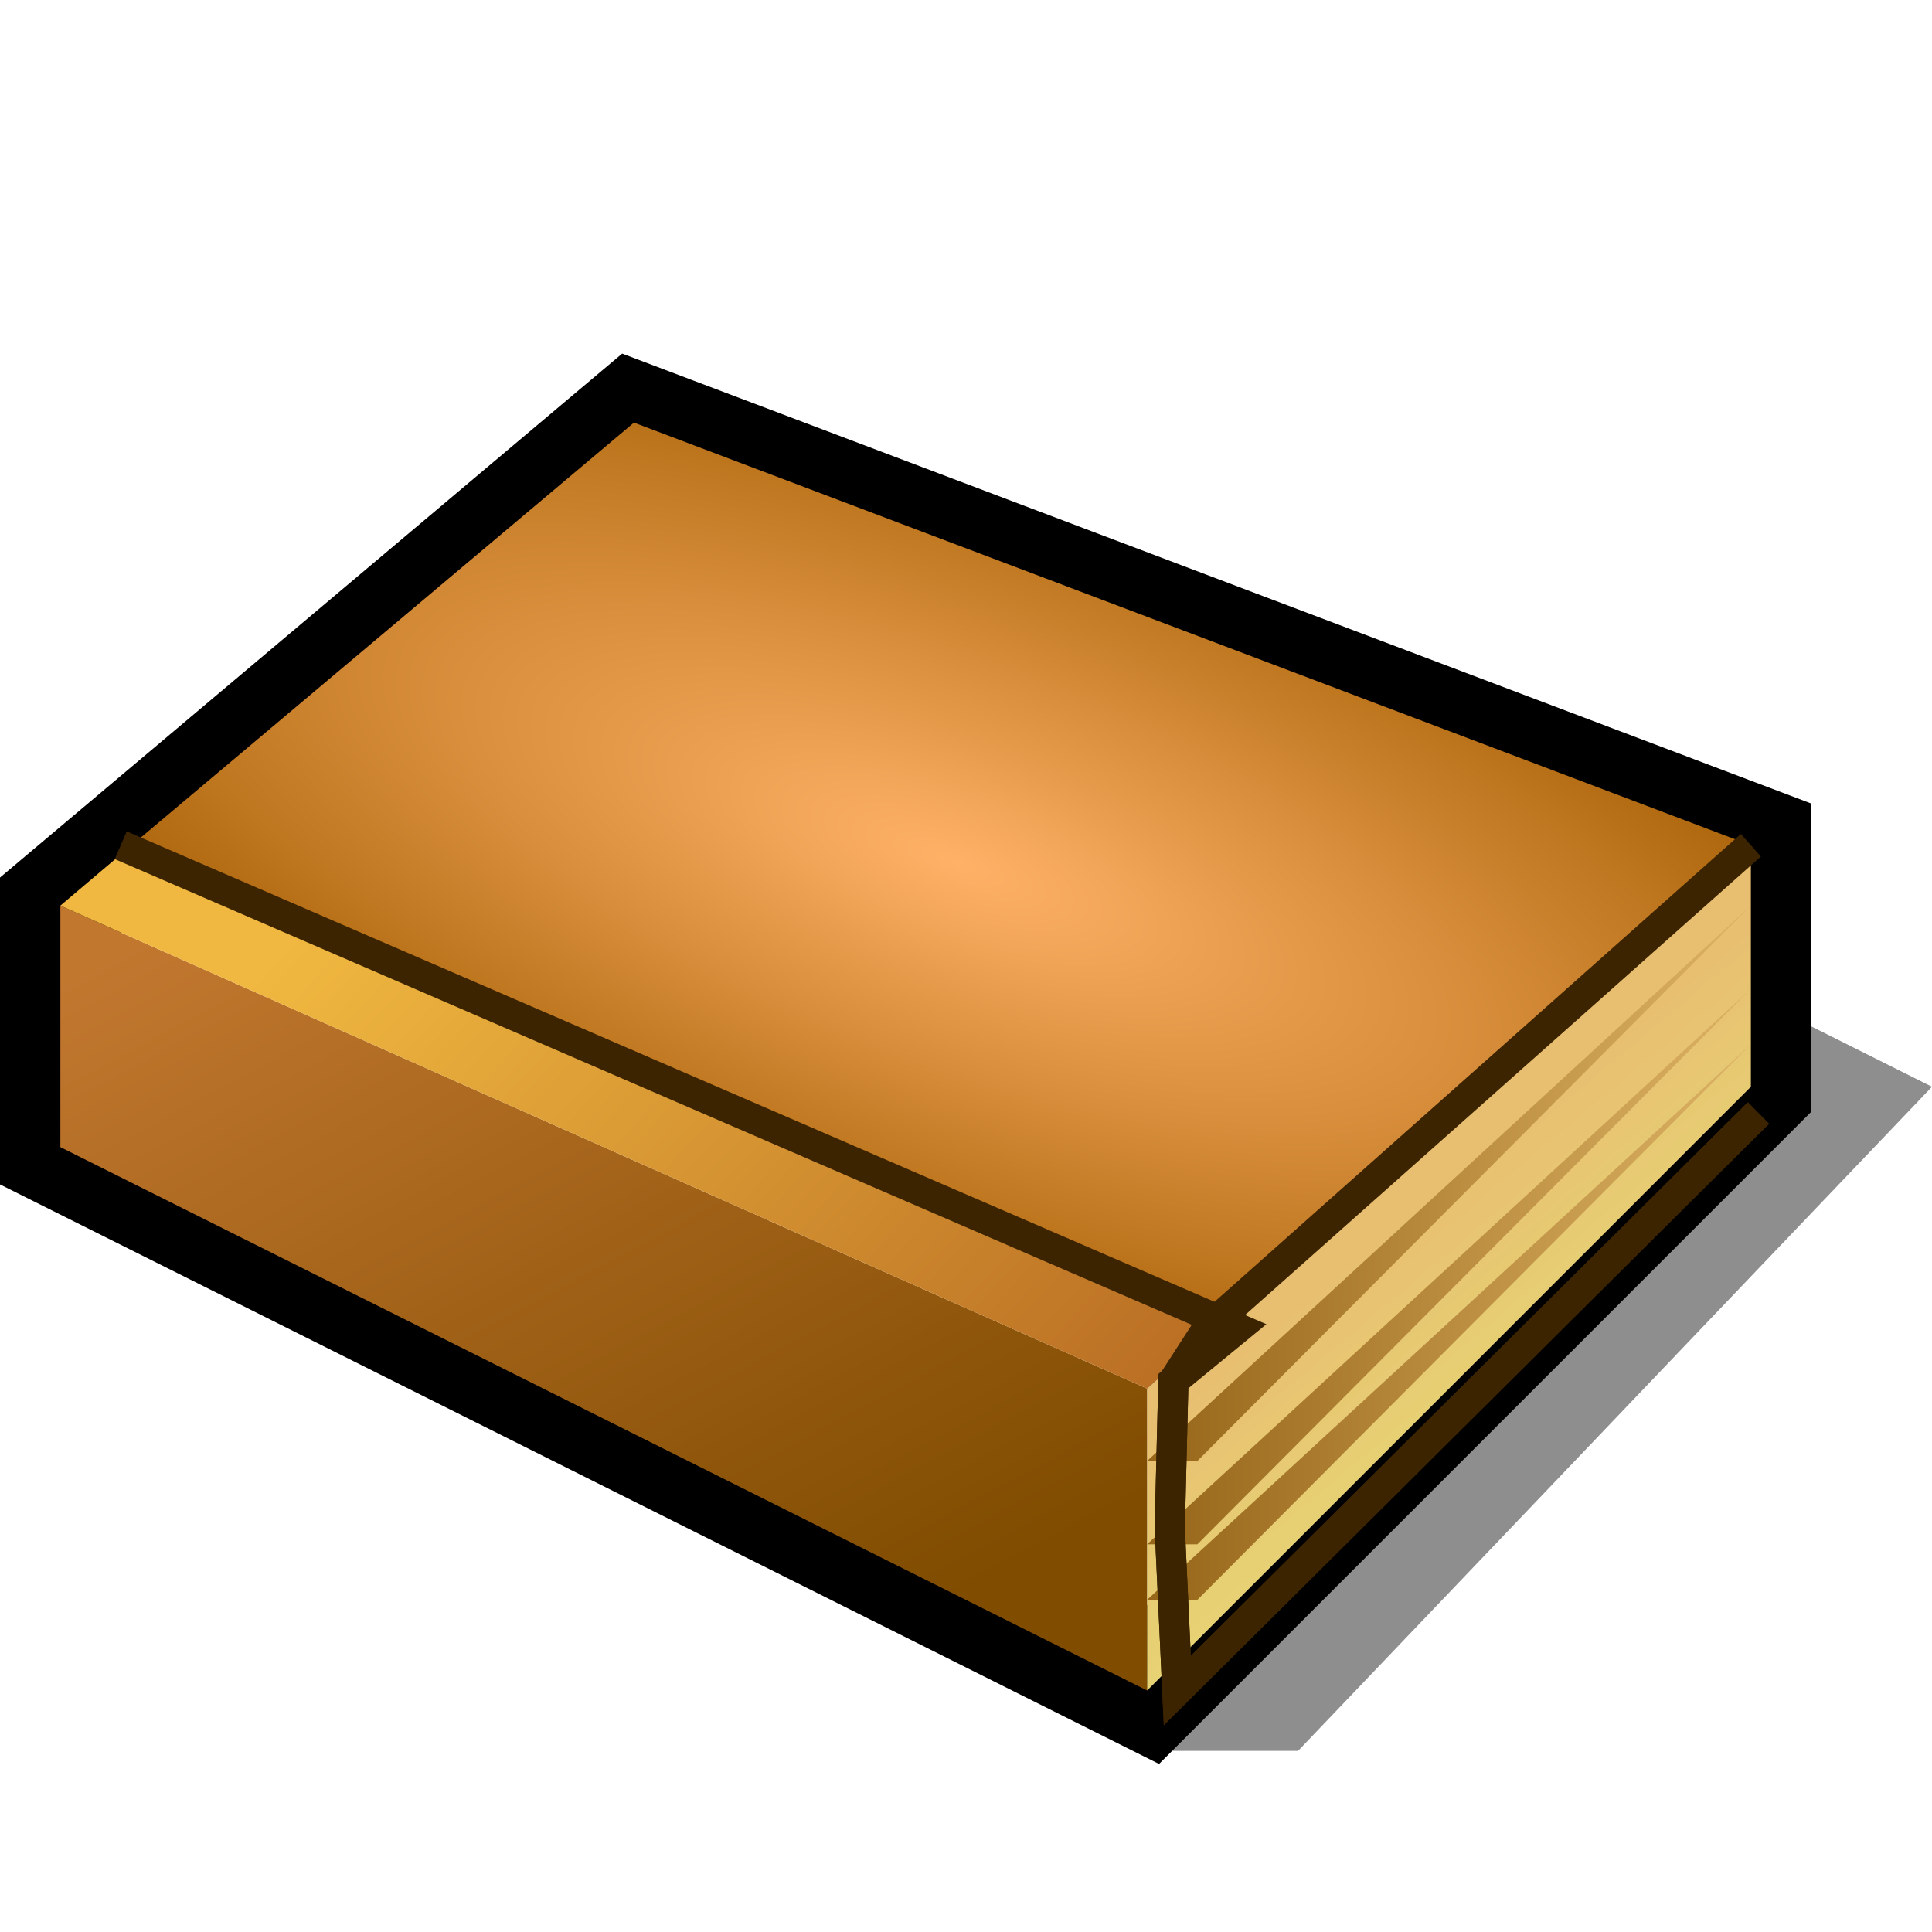
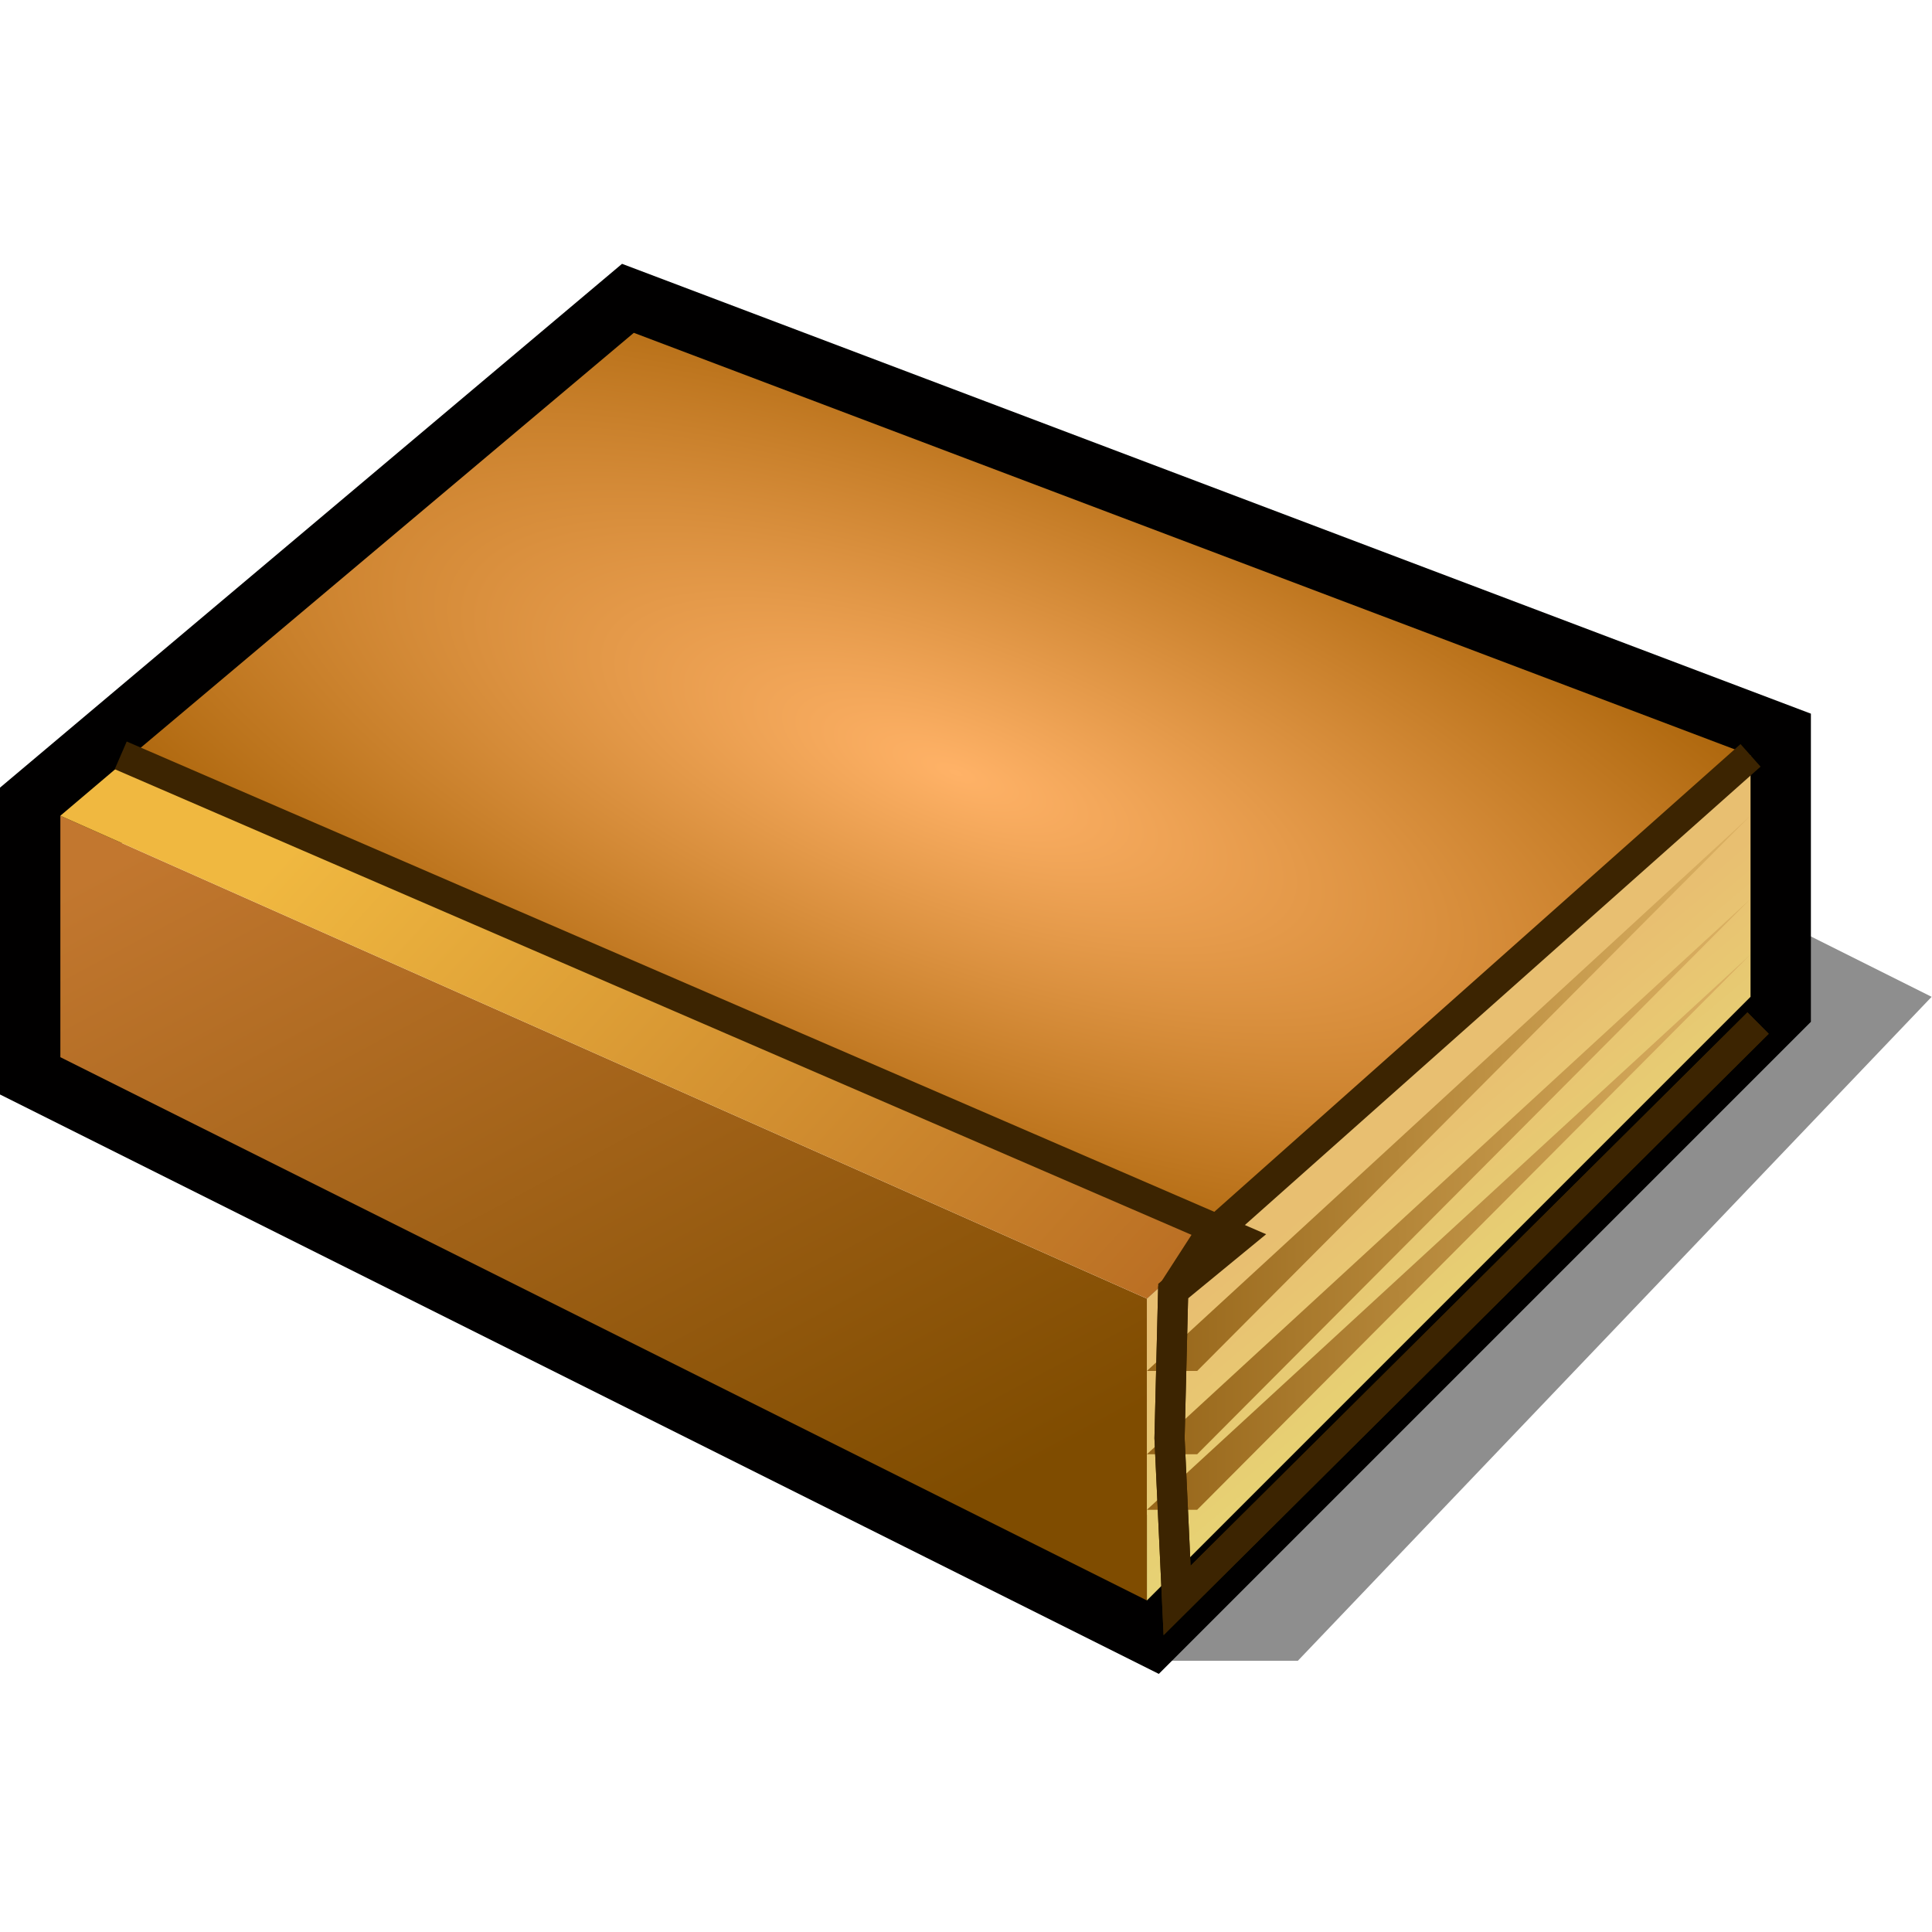
- <svg xmlns="http://www.w3.org/2000/svg" version="1.1" width="64" height="64" color-interpolation="linearRGB">
-   <g>
-     <path style="fill:#010000; fill-opacity:0.443" d="M38 58H43L64 36L56 32H38V58z" />
-     <path style="fill:none; stroke:#010000; stroke-width:4" d="M2 30L21 14L58 28V36L38 56L2 38V30z" />
+ <svg xmlns="http://www.w3.org/2000/svg" version="1.1" width="28" height="28" color-interpolation="linearRGB" id="svg61">
+   <defs id="defs65" />
+   <g id="g59" transform="matrix(0.4374154,0,0,0.4374154,0,-1.300314)">
+     <path style="fill:#010000;fill-opacity:0.443" d="m 38,58 h 5 L 64,36 56,32 H 38 Z" id="path2" />
+     <path style="fill:none;stroke:#010000;stroke-width:4" d="M 2,30 21,14 58,28 v 8 L 38,56 2,38 Z" id="path4" />
    <linearGradient id="gradient0" gradientUnits="userSpaceOnUse" x1="35.39" y1="14.68" x2="50.49" y2="42.9">
-       <stop offset="0" stop-color="#c2772f" />
-       <stop offset="1" stop-color="#7f4c00" />
+       <stop offset="0" stop-color="#c2772f" id="stop6" />
+       <stop offset="1" stop-color="#7f4c00" id="stop8" />
    </linearGradient>
-     <path style="fill:url(#gradient0)" d="M38 56L2 38V30L38 46V56z" />
+     <path style="fill:url(#gradient0)" d="M 38,56 2,38 v -8 l 36,16 z" id="path11" />
    <linearGradient id="gradient1" gradientUnits="userSpaceOnUse" x1="35.46" y1="64.93" x2="27.91" y2="55.93">
-       <stop offset="0" stop-color="#e6e276" />
-       <stop offset="1" stop-color="#e8bf71" />
+       <stop offset="0" stop-color="#e6e276" id="stop13" />
+       <stop offset="1" stop-color="#e8bf71" id="stop15" />
    </linearGradient>
-     <path style="fill:url(#gradient1)" d="M38 46V56L58 36V28L38 46z" />
+     <path style="fill:url(#gradient1)" d="M 38,46 V 56 L 58,36 v -8 z" id="path18" />
    <radialGradient id="gradient2" gradientUnits="userSpaceOnUse" cx="0" cy="0" r="64" gradientTransform="matrix(0.6073,0.2281,-0.0814,0.2168,31.6668,28.5743)">
-       <stop offset="0" stop-color="#ffb267" />
-       <stop offset="1" stop-color="#a35d01" />
+       <stop offset="0" stop-color="#ffb267" id="stop20" />
+       <stop offset="1" stop-color="#a35d01" id="stop22" />
    </radialGradient>
-     <path style="fill:url(#gradient2)" d="M4.23 28.11L21 14L58 28L40 44L4.23 28.11z" />
+     <path style="fill:url(#gradient2)" d="M 4.23,28.11 21,14 58,28 40,44 Z" id="path25" />
    <linearGradient id="gradient3" gradientUnits="userSpaceOnUse" x1="33.55" y1="5.08" x2="57.12" y2="26.73">
-       <stop offset="0" stop-color="#f0b840" />
-       <stop offset="1" stop-color="#b96d23" />
+       <stop offset="0" stop-color="#f0b840" id="stop27" />
+       <stop offset="1" stop-color="#b96d23" id="stop29" />
    </linearGradient>
-     <path style="fill:url(#gradient3)" d="M2 30L4.23 28.11L40.37 43.86L38 46L2 30z" />
+     <path style="fill:url(#gradient3)" d="M 2,30 4.23,28.11 40.37,43.86 38,46 Z" id="path32" />
    <linearGradient id="gradient4" gradientUnits="userSpaceOnUse" x1="26" y1="-48" x2="62" y2="-48">
-       <stop offset="0" stop-color="#7f4c00" />
-       <stop offset="1" stop-color="#e8bf71" />
+       <stop offset="0" stop-color="#7f4c00" id="stop34" />
+       <stop offset="1" stop-color="#e8bf71" id="stop36" />
    </linearGradient>
-     <path style="fill:url(#gradient4)" d="M58 32L34 54H36" transform="matrix(0.8333,0,0,0.8363,9.6666,3.2363)" />
+     <path style="fill:url(#gradient4)" d="M 58,32 34,54 h 2" transform="matrix(0.8333,0,0,0.8363,9.6666,3.2363)" id="path39" />
    <linearGradient id="gradient5" gradientUnits="userSpaceOnUse" x1="26" y1="-48" x2="62" y2="-48">
-       <stop offset="0" stop-color="#7f4c00" />
-       <stop offset="1" stop-color="#e8bf71" />
+       <stop offset="0" stop-color="#7f4c00" id="stop41" />
+       <stop offset="1" stop-color="#e8bf71" id="stop43" />
    </linearGradient>
-     <path style="fill:url(#gradient5)" d="M58 32L34 54H36" transform="matrix(0.8333,0,0,0.8363,9.6666,5.9963)" />
+     <path style="fill:url(#gradient5)" d="M 58,32 34,54 h 2" transform="matrix(0.8333,0,0,0.8363,9.6666,5.9963)" id="path46" />
    <linearGradient id="gradient6" gradientUnits="userSpaceOnUse" x1="26" y1="-48" x2="62" y2="-48">
-       <stop offset="0" stop-color="#7f4c00" />
-       <stop offset="1" stop-color="#e8bf71" />
+       <stop offset="0" stop-color="#7f4c00" id="stop48" />
+       <stop offset="1" stop-color="#e8bf71" id="stop50" />
    </linearGradient>
-     <path style="fill:url(#gradient6)" d="M58 32L34 54H36" transform="matrix(0.8333,0,0,0.8363,9.6666,7.8363)" />
-     <path style="fill:none; stroke:#3c2401; stroke-width:1" d="M58 28L40 44L38.87 45.75L38.75 50.62L39 56L58.25 36.87" />
-     <path style="fill:none; stroke:#3c2401; stroke-width:1" d="M4 28L41 44L38.87 45.75L38.75 50.62L39 56L58.25 36.87" />
+     <path style="fill:url(#gradient6)" d="M 58,32 34,54 h 2" transform="matrix(0.8333,0,0,0.8363,9.6666,7.8363)" id="path53" />
+     <path style="fill:none;stroke:#3c2401;stroke-width:1" d="M 58,28 40,44 38.87,45.75 38.75,50.62 39,56 58.25,36.87" id="path55" />
+     <path style="fill:none;stroke:#3c2401;stroke-width:1" d="M 4,28 41,44 38.87,45.75 38.75,50.62 39,56 58.25,36.87" id="path57" />
  </g>
</svg>
